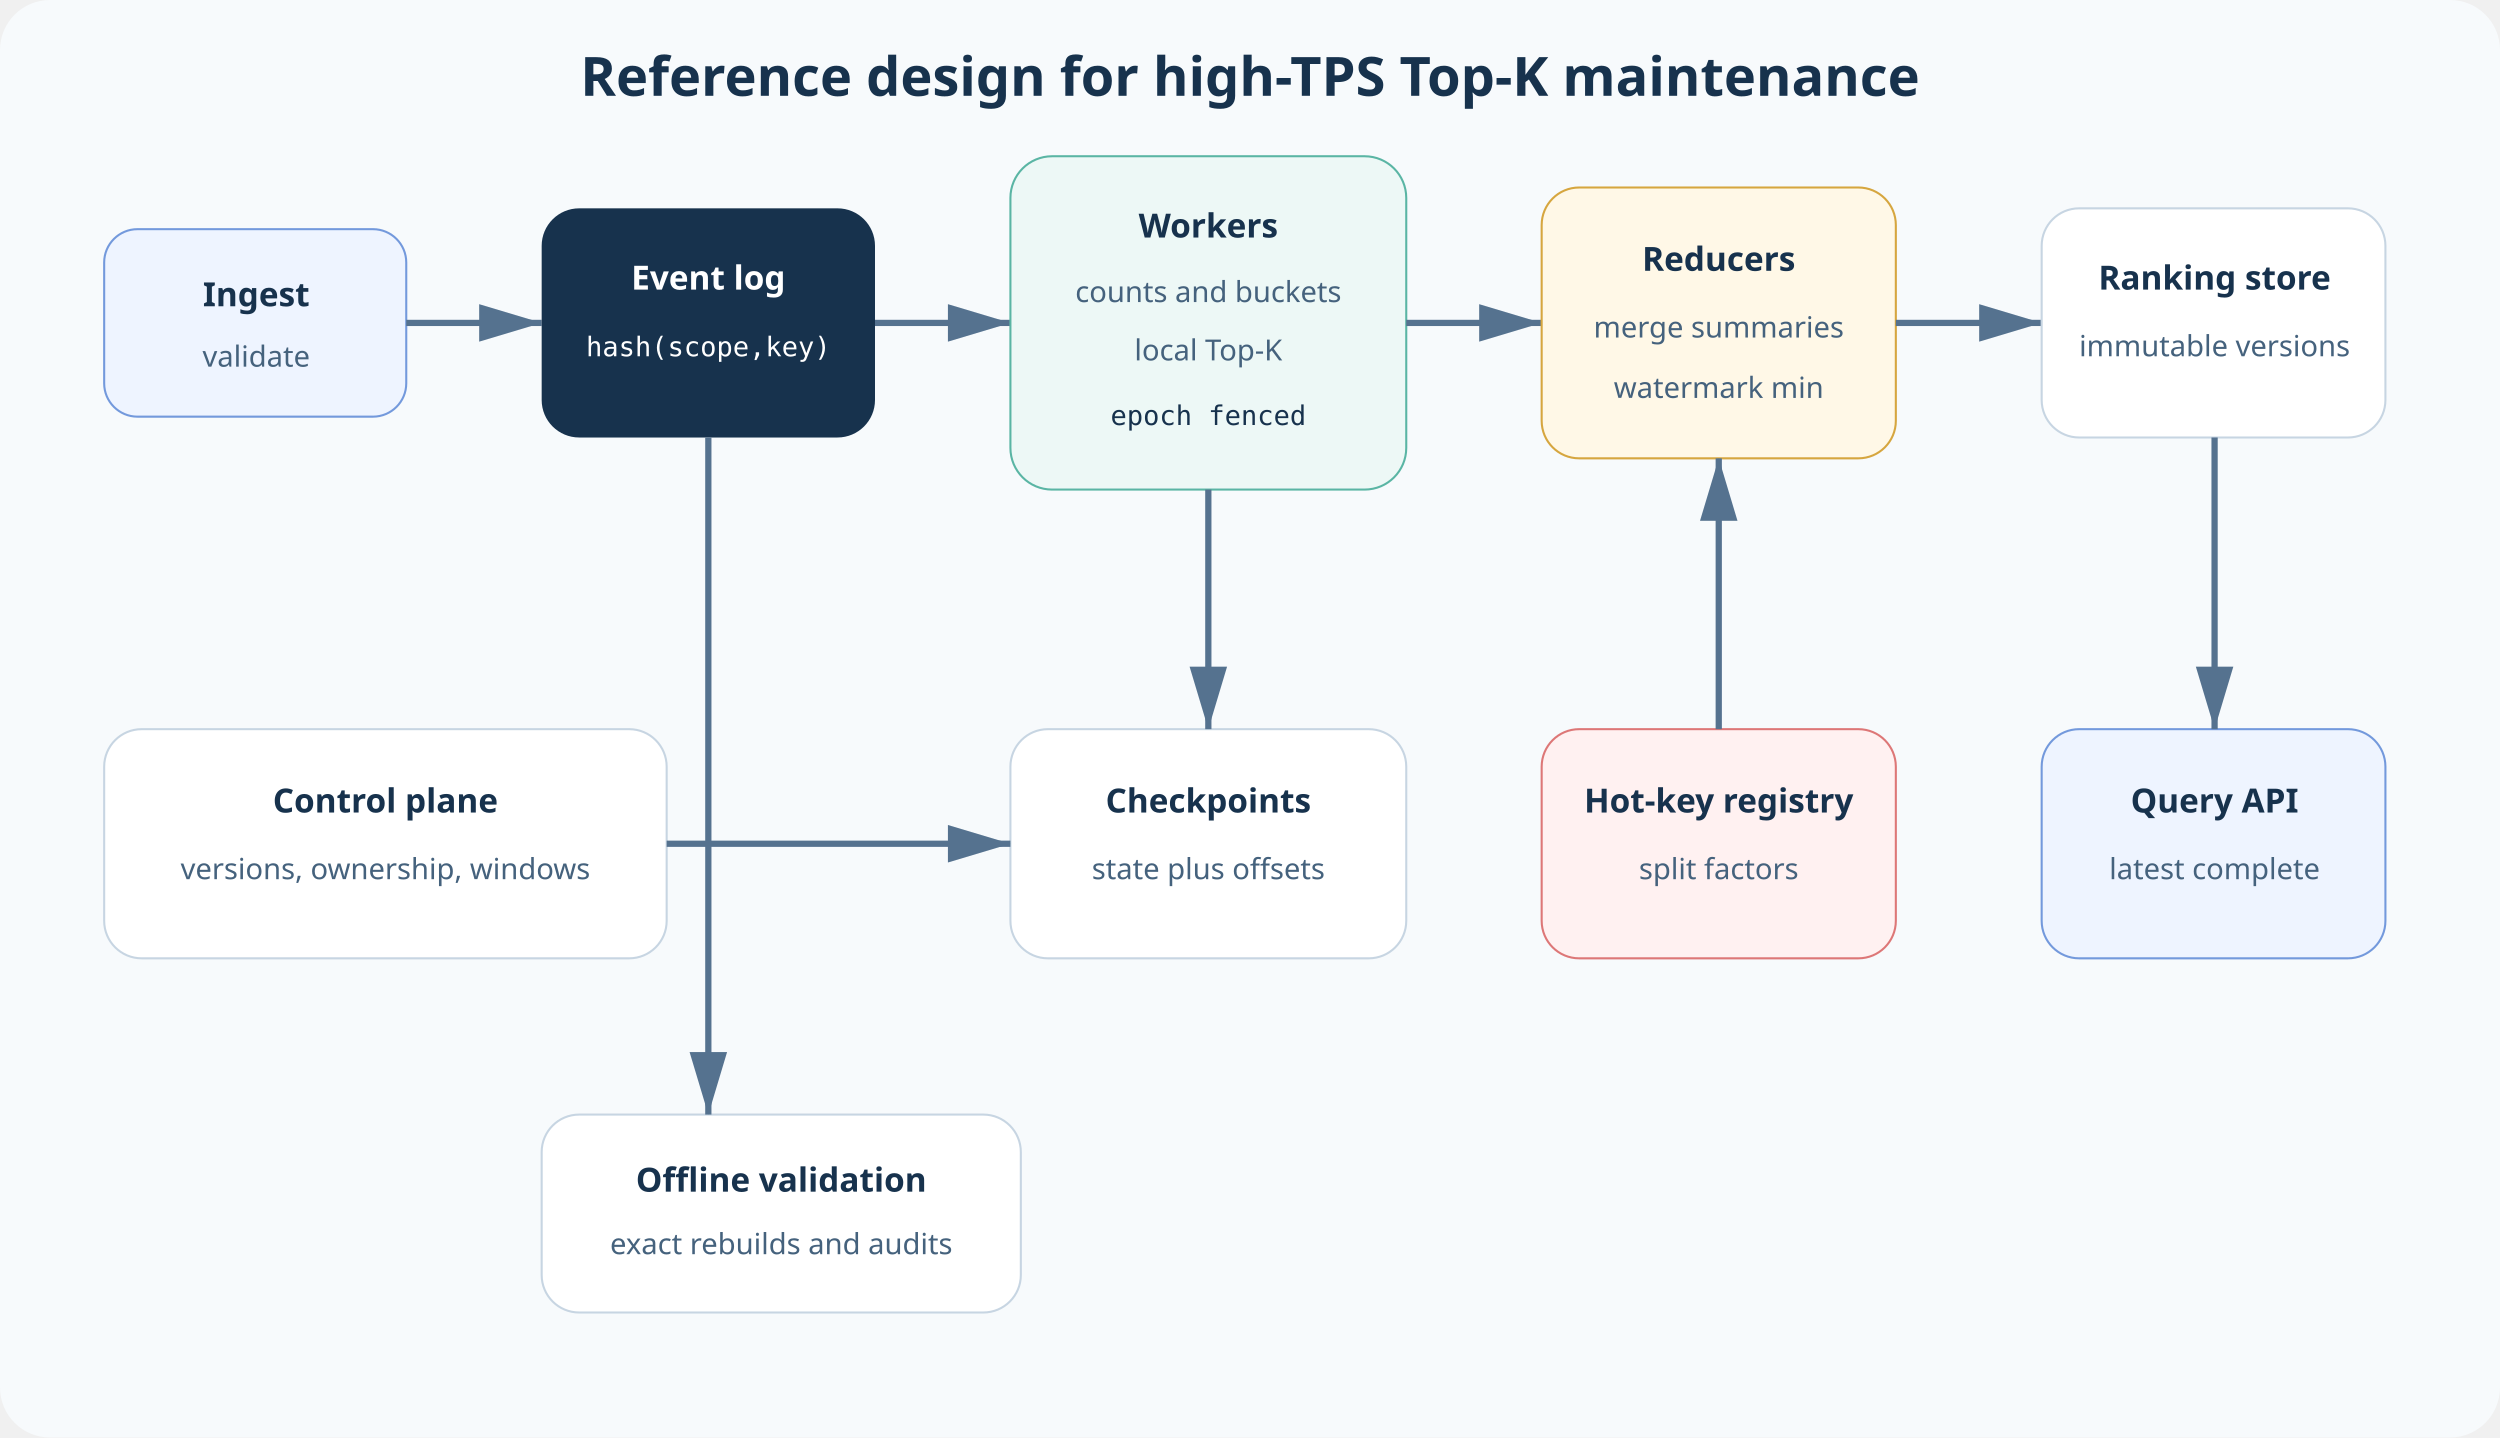
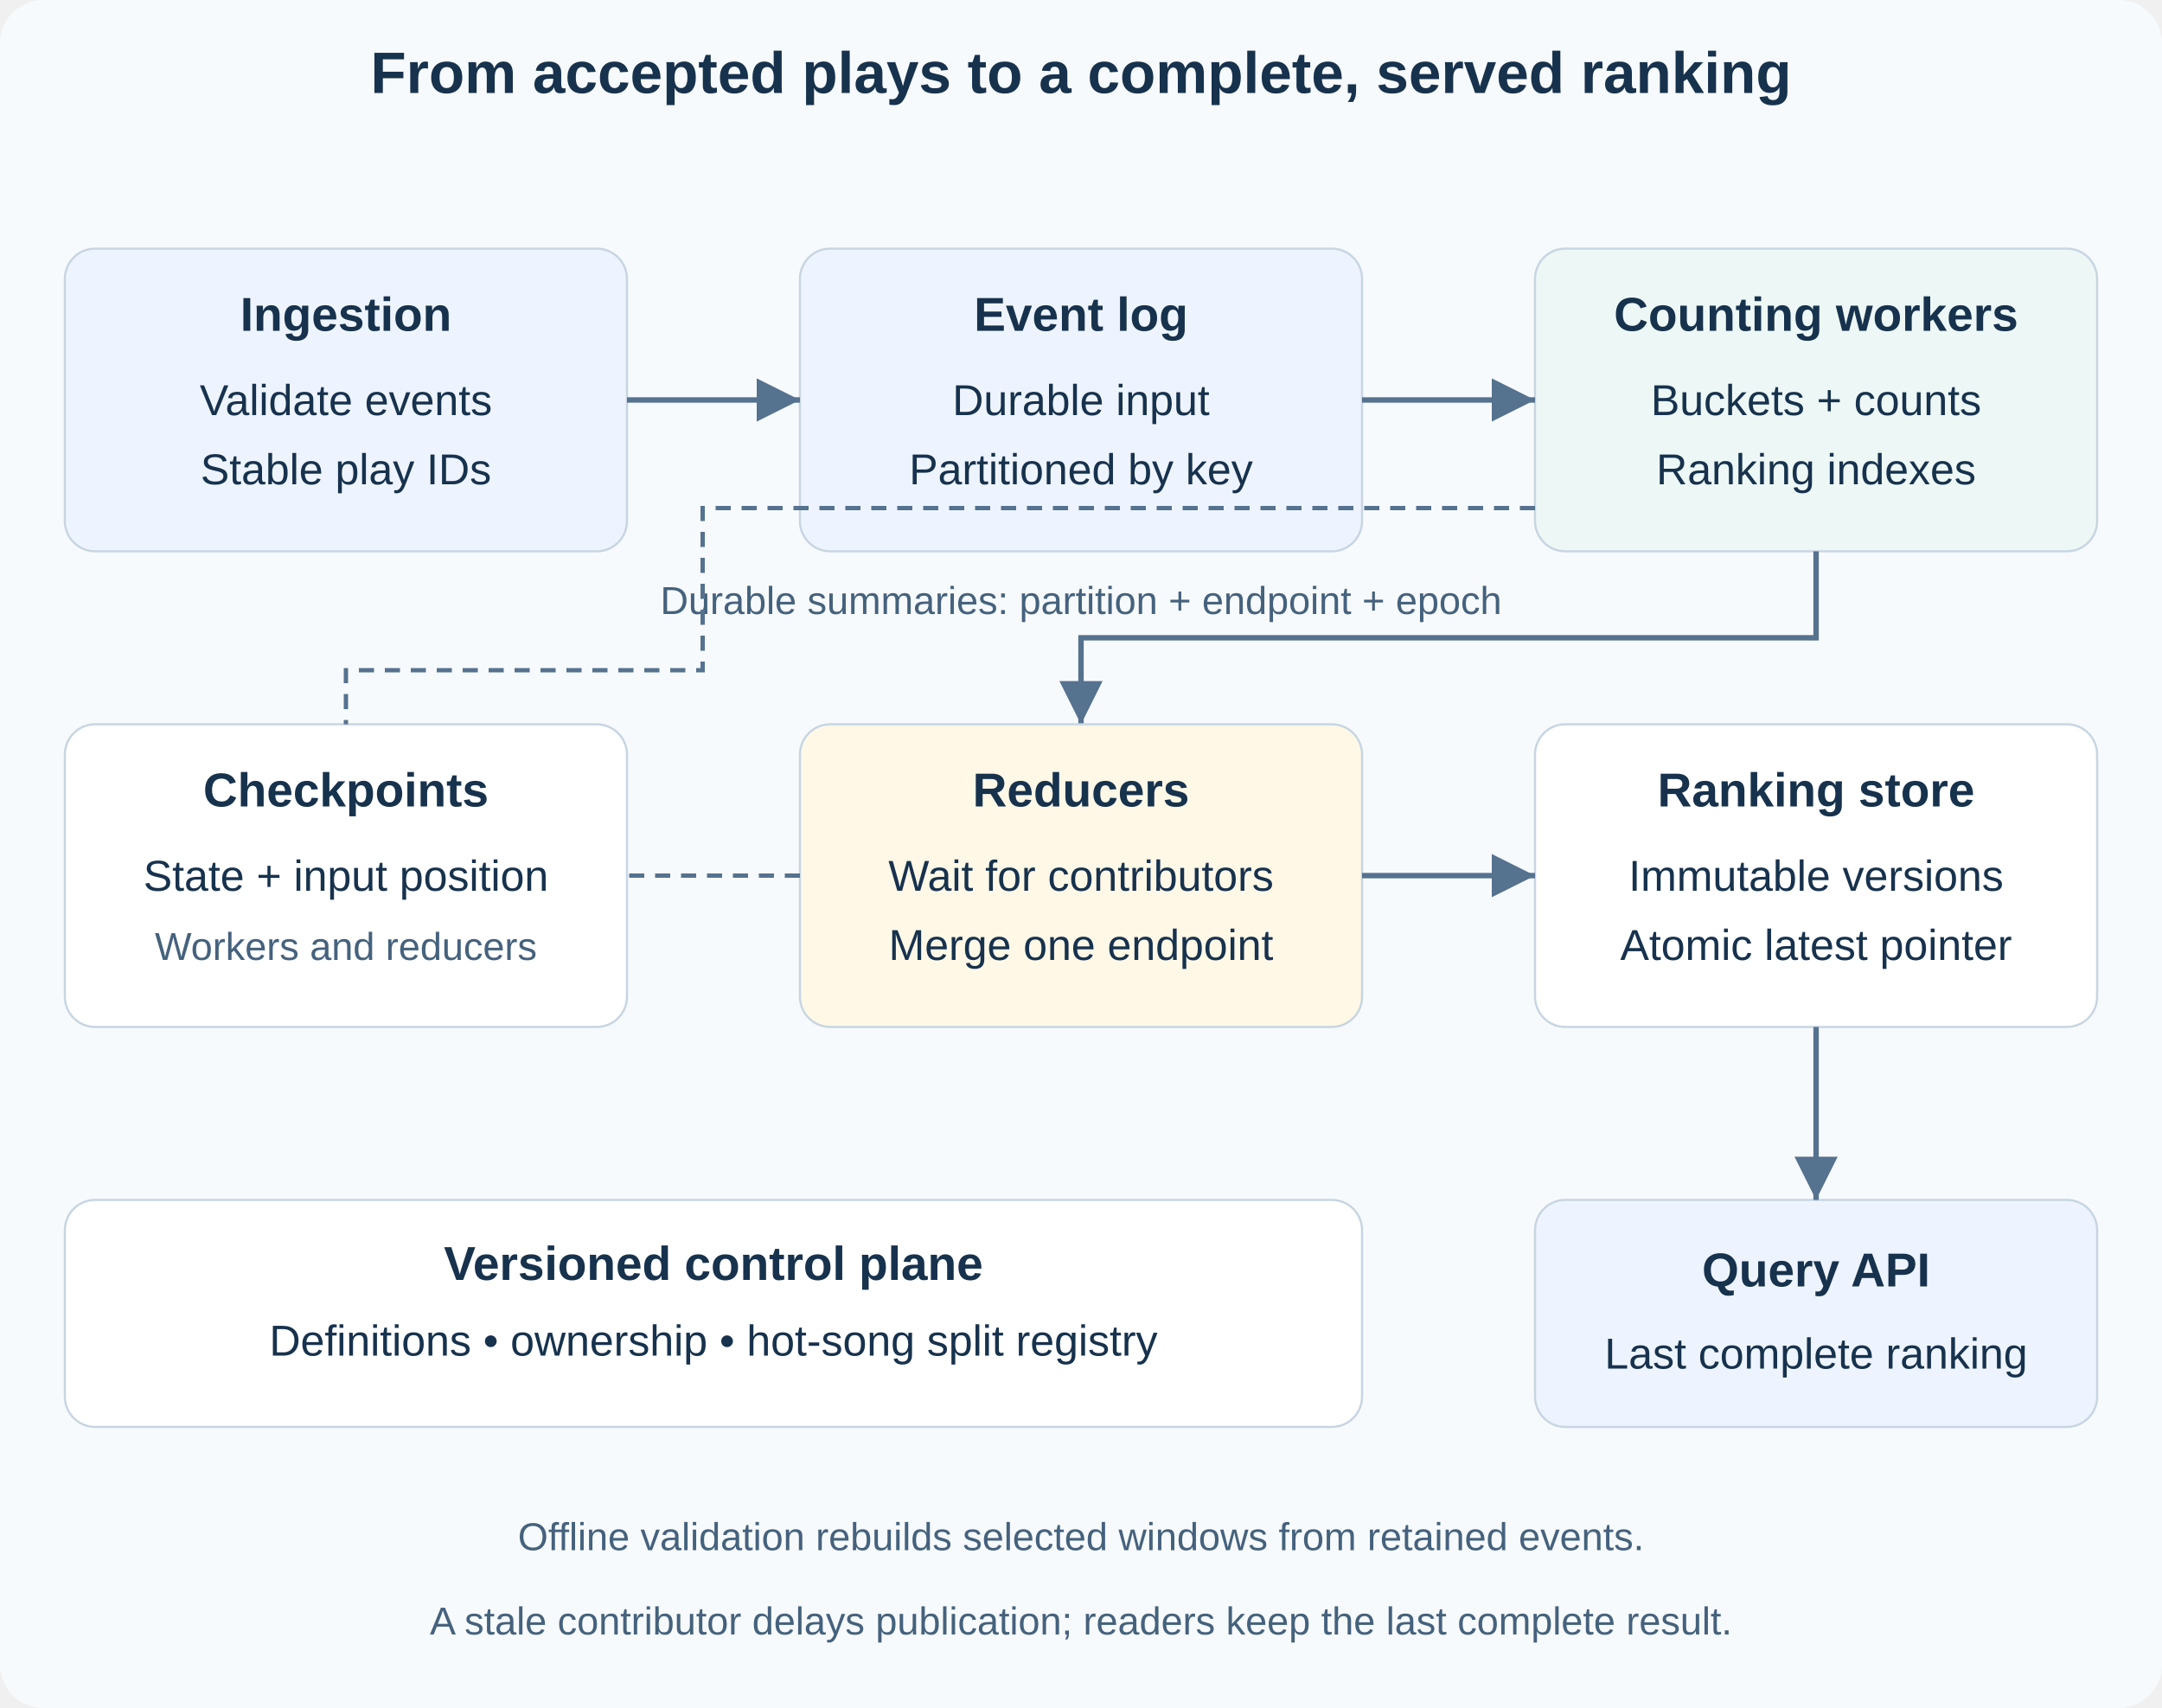
- <svg xmlns="http://www.w3.org/2000/svg" width="1200" height="690" role="img">
+ <svg xmlns="http://www.w3.org/2000/svg" width="1000" height="790" viewBox="0 0 1000 790" role="img" aria-labelledby="title desc">
  <defs>
-     <marker id="arrow" markerWidth="12" markerHeight="12" refX="10" refY="3" orient="auto">
-       <path d="M0 0L10 3L0 6Z" fill="#55728f" />
+     <marker id="arrow" markerWidth="9" markerHeight="9" refX="8" refY="4" orient="auto">
+       <path d="M0 0L8 4L0 8Z" fill="#55728f" />
    </marker>
  </defs>
-   <style>
-     .title{font:700 26px sans-serif;fill:#17324d}
-     .h{font:700 16px sans-serif;fill:#17324d}
-     .b{font:14px sans-serif;fill:#45627d}
-     .c{font:13px monospace;fill:#17324d}
-     .line{stroke:#55728f;stroke-width:3;fill:none;marker-end:url(#arrow)}
-   </style>
-   <rect width="1200" height="690" rx="24" fill="#f7fafc" />
-   <text x="600" y="46" text-anchor="middle" class="title">Reference design for high-TPS Top-K maintenance</text>
-   <rect x="50" y="110" width="145" height="90" rx="16" fill="#eef4ff" stroke="#7399dc" />
-   <text x="123" y="147" text-anchor="middle" class="h">Ingest</text>
-   <text x="123" y="176" text-anchor="middle" class="b">validate</text>
-   <path d="M195 155H260" class="line" />
-   <rect x="260" y="100" width="160" height="110" rx="18" fill="#17324d" />
-   <text x="340" y="139" text-anchor="middle" font-family="sans-serif" font-size="16" font-weight="700" fill="#fff">Event log</text>
-   <text x="340" y="171" text-anchor="middle" font-family="monospace" font-size="13" fill="#fff">hash(scope,key)</text>
-   <path d="M420 155H485" class="line" />
-   <rect x="485" y="75" width="190" height="160" rx="20" fill="#edf8f6" stroke="#5ab5a4" />
-   <text x="580" y="114" text-anchor="middle" class="h">Workers</text>
-   <text x="580" y="145" text-anchor="middle" class="b">counts and buckets</text>
-   <text x="580" y="173" text-anchor="middle" class="b">local Top-K</text>
-   <text x="580" y="204" text-anchor="middle" class="c">epoch fenced</text>
-   <path d="M675 155H740" class="line" />
-   <rect x="740" y="90" width="170" height="130" rx="18" fill="#fff8e7" stroke="#d6a63f" />
-   <text x="825" y="130" text-anchor="middle" class="h">Reducers</text>
-   <text x="825" y="162" text-anchor="middle" class="b">merge summaries</text>
-   <text x="825" y="191" text-anchor="middle" class="b">watermark min</text>
-   <path d="M910 155H980" class="line" />
-   <rect x="980" y="100" width="165" height="110" rx="18" fill="#ffffff" stroke="#c7d5e2" />
-   <text x="1063" y="139" text-anchor="middle" class="h">Ranking store</text>
-   <text x="1063" y="171" text-anchor="middle" class="b">immutable versions</text>
-   <rect x="485" y="350" width="190" height="110" rx="18" fill="#ffffff" stroke="#c7d5e2" />
-   <text x="580" y="390" text-anchor="middle" class="h">Checkpoints</text>
-   <text x="580" y="422" text-anchor="middle" class="b">state plus offsets</text>
-   <path d="M580 235V350" class="line" />
-   <rect x="740" y="350" width="170" height="110" rx="18" fill="#fff1f1" stroke="#dd7777" />
-   <text x="825" y="390" text-anchor="middle" class="h">Hot-key registry</text>
-   <text x="825" y="422" text-anchor="middle" class="b">split factors</text>
-   <path d="M825 350V220" class="line" />
-   <rect x="980" y="350" width="165" height="110" rx="18" fill="#eef4ff" stroke="#7399dc" />
-   <text x="1063" y="390" text-anchor="middle" class="h">Query API</text>
-   <text x="1063" y="422" text-anchor="middle" class="b">latest complete</text>
-   <path d="M1063 210V350" class="line" />
-   <rect x="260" y="535" width="230" height="95" rx="18" fill="#ffffff" stroke="#c7d5e2" />
-   <text x="375" y="572" text-anchor="middle" class="h">Offline validation</text>
-   <text x="375" y="602" text-anchor="middle" class="b">exact rebuilds and audits</text>
-   <path d="M340 210V535" class="line" />
-   <rect x="50" y="350" width="270" height="110" rx="18" fill="#ffffff" stroke="#c7d5e2" />
-   <text x="185" y="390" text-anchor="middle" class="h">Control plane</text>
-   <text x="185" y="422" text-anchor="middle" class="b">versions, ownership, windows</text>
-   <path d="M320 405H485" class="line" />
+   <style>text{font-family:Arial,sans-serif;fill:#17324d} .title{font-size:27px;font-weight:700} .heading{font-size:22px;font-weight:700} .body{font-size:20px} .code{font-family:monospace;font-size:20px} .small{font-size:18px;fill:#45627d} .arrow{stroke:#55728f;stroke-width:2.5;fill:none;marker-end:url(#arrow)} .white{fill:#fff}</style>
+   <rect width="1000" height="790" rx="20" fill="#f7fafc" />
+   <text x="500" y="43" text-anchor="middle" class="title">From accepted plays to a complete, served ranking</text>
+   <rect x="30" y="115" width="260" height="140" rx="14" fill="#eef4ff" stroke="#c7d5e2" />
+   <text x="160" y="153" text-anchor="middle" class="heading">Ingestion</text>
+   <text x="160" y="192" text-anchor="middle" class="body">Validate events</text>
+   <text x="160" y="224" text-anchor="middle" class="body">Stable play IDs</text>
+   <rect x="370" y="115" width="260" height="140" rx="14" fill="#eef4ff" stroke="#c7d5e2" />
+   <text x="500" y="153" text-anchor="middle" class="heading">Event log</text>
+   <text x="500" y="192" text-anchor="middle" class="body">Durable input</text>
+   <text x="500" y="224" text-anchor="middle" class="body">Partitioned by key</text>
+   <rect x="710" y="115" width="260" height="140" rx="14" fill="#edf8f6" stroke="#c7d5e2" />
+   <text x="840" y="153" text-anchor="middle" class="heading">Counting workers</text>
+   <text x="840" y="192" text-anchor="middle" class="body">Buckets + counts</text>
+   <text x="840" y="224" text-anchor="middle" class="body">Ranking indexes</text>
+   <path d="M290 185H370" class="arrow" />
+   <path d="M630 185H710" class="arrow" />
+   <path d="M840 255V295H500V335" class="arrow" />
+   <text x="500" y="284" text-anchor="middle" class="small">Durable summaries: partition + endpoint + epoch</text>
+   <rect x="370" y="335" width="260" height="140" rx="14" fill="#fff8e7" stroke="#c7d5e2" />
+   <text x="500" y="373" text-anchor="middle" class="heading">Reducers</text>
+   <text x="500" y="412" text-anchor="middle" class="body">Wait for contributors</text>
+   <text x="500" y="444" text-anchor="middle" class="body">Merge one endpoint</text>
+   <rect x="710" y="335" width="260" height="140" rx="14" fill="#fff" stroke="#c7d5e2" />
+   <text x="840" y="373" text-anchor="middle" class="heading">Ranking store</text>
+   <text x="840" y="412" text-anchor="middle" class="body">Immutable versions</text>
+   <text x="840" y="444" text-anchor="middle" class="body">Atomic latest pointer</text>
+   <path d="M630 405H710" class="arrow" />
+   <rect x="30" y="335" width="260" height="140" rx="14" fill="#fff" stroke="#c7d5e2" />
+   <text x="160" y="373" text-anchor="middle" class="heading">Checkpoints</text>
+   <text x="160" y="412" text-anchor="middle" class="body">State + input position</text>
+   <text x="160" y="444" text-anchor="middle" class="small">Workers and reducers</text>
+   <path d="M710 235H325V310H160V335M370 405H290" stroke="#55728f" stroke-width="2" stroke-dasharray="7 5" fill="none" />
+   <rect x="710" y="555" width="260" height="105" rx="14" fill="#eef4ff" stroke="#c7d5e2" />
+   <text x="840" y="595" text-anchor="middle" class="heading">Query API</text>
+   <text x="840" y="633" text-anchor="middle" class="body">Last complete ranking</text>
+   <path d="M840 475V555" class="arrow" />
+   <rect x="30" y="555" width="600" height="105" rx="14" fill="#fff" stroke="#c7d5e2" />
+   <text x="330" y="592" text-anchor="middle" class="heading">Versioned control plane</text>
+   <text x="330" y="627" text-anchor="middle" class="body">Definitions • ownership • hot-song split registry</text>
+   <text x="500" y="717" text-anchor="middle" class="small">Offline validation rebuilds selected windows from retained events.</text>
+   <text x="500" y="756" text-anchor="middle" class="small">A stale contributor delays publication; readers keep the last complete result.</text>
</svg>
